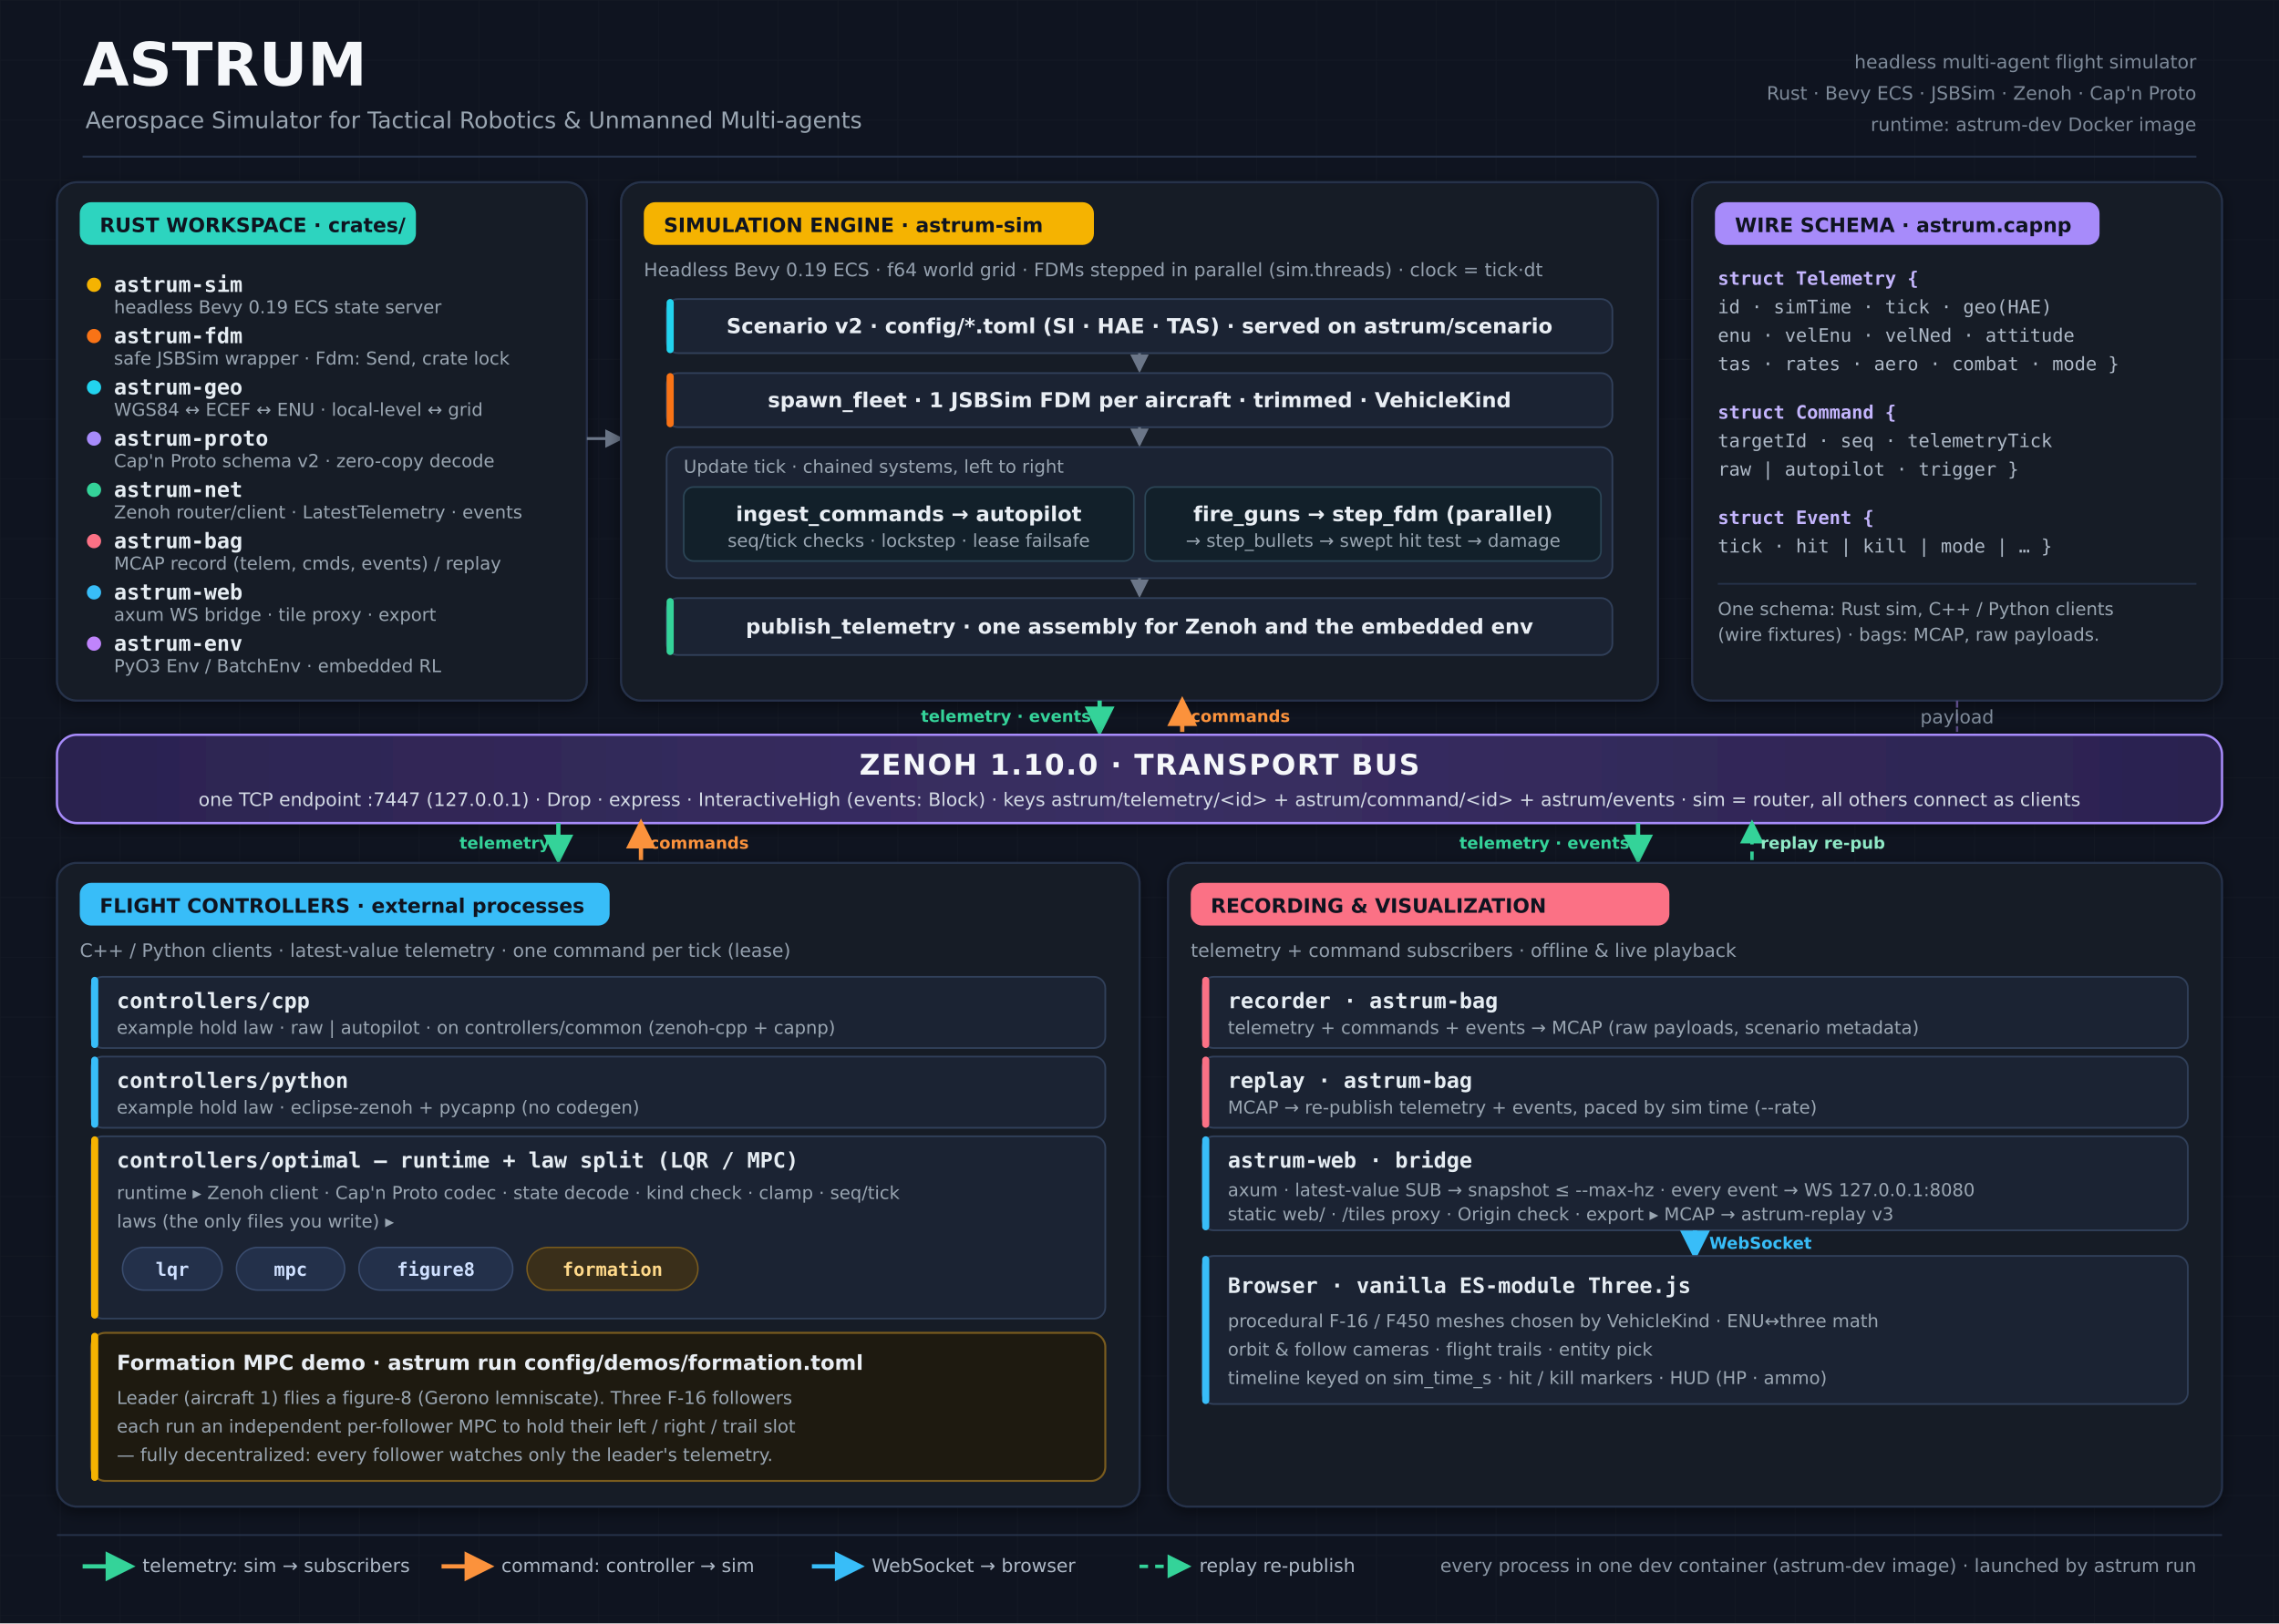
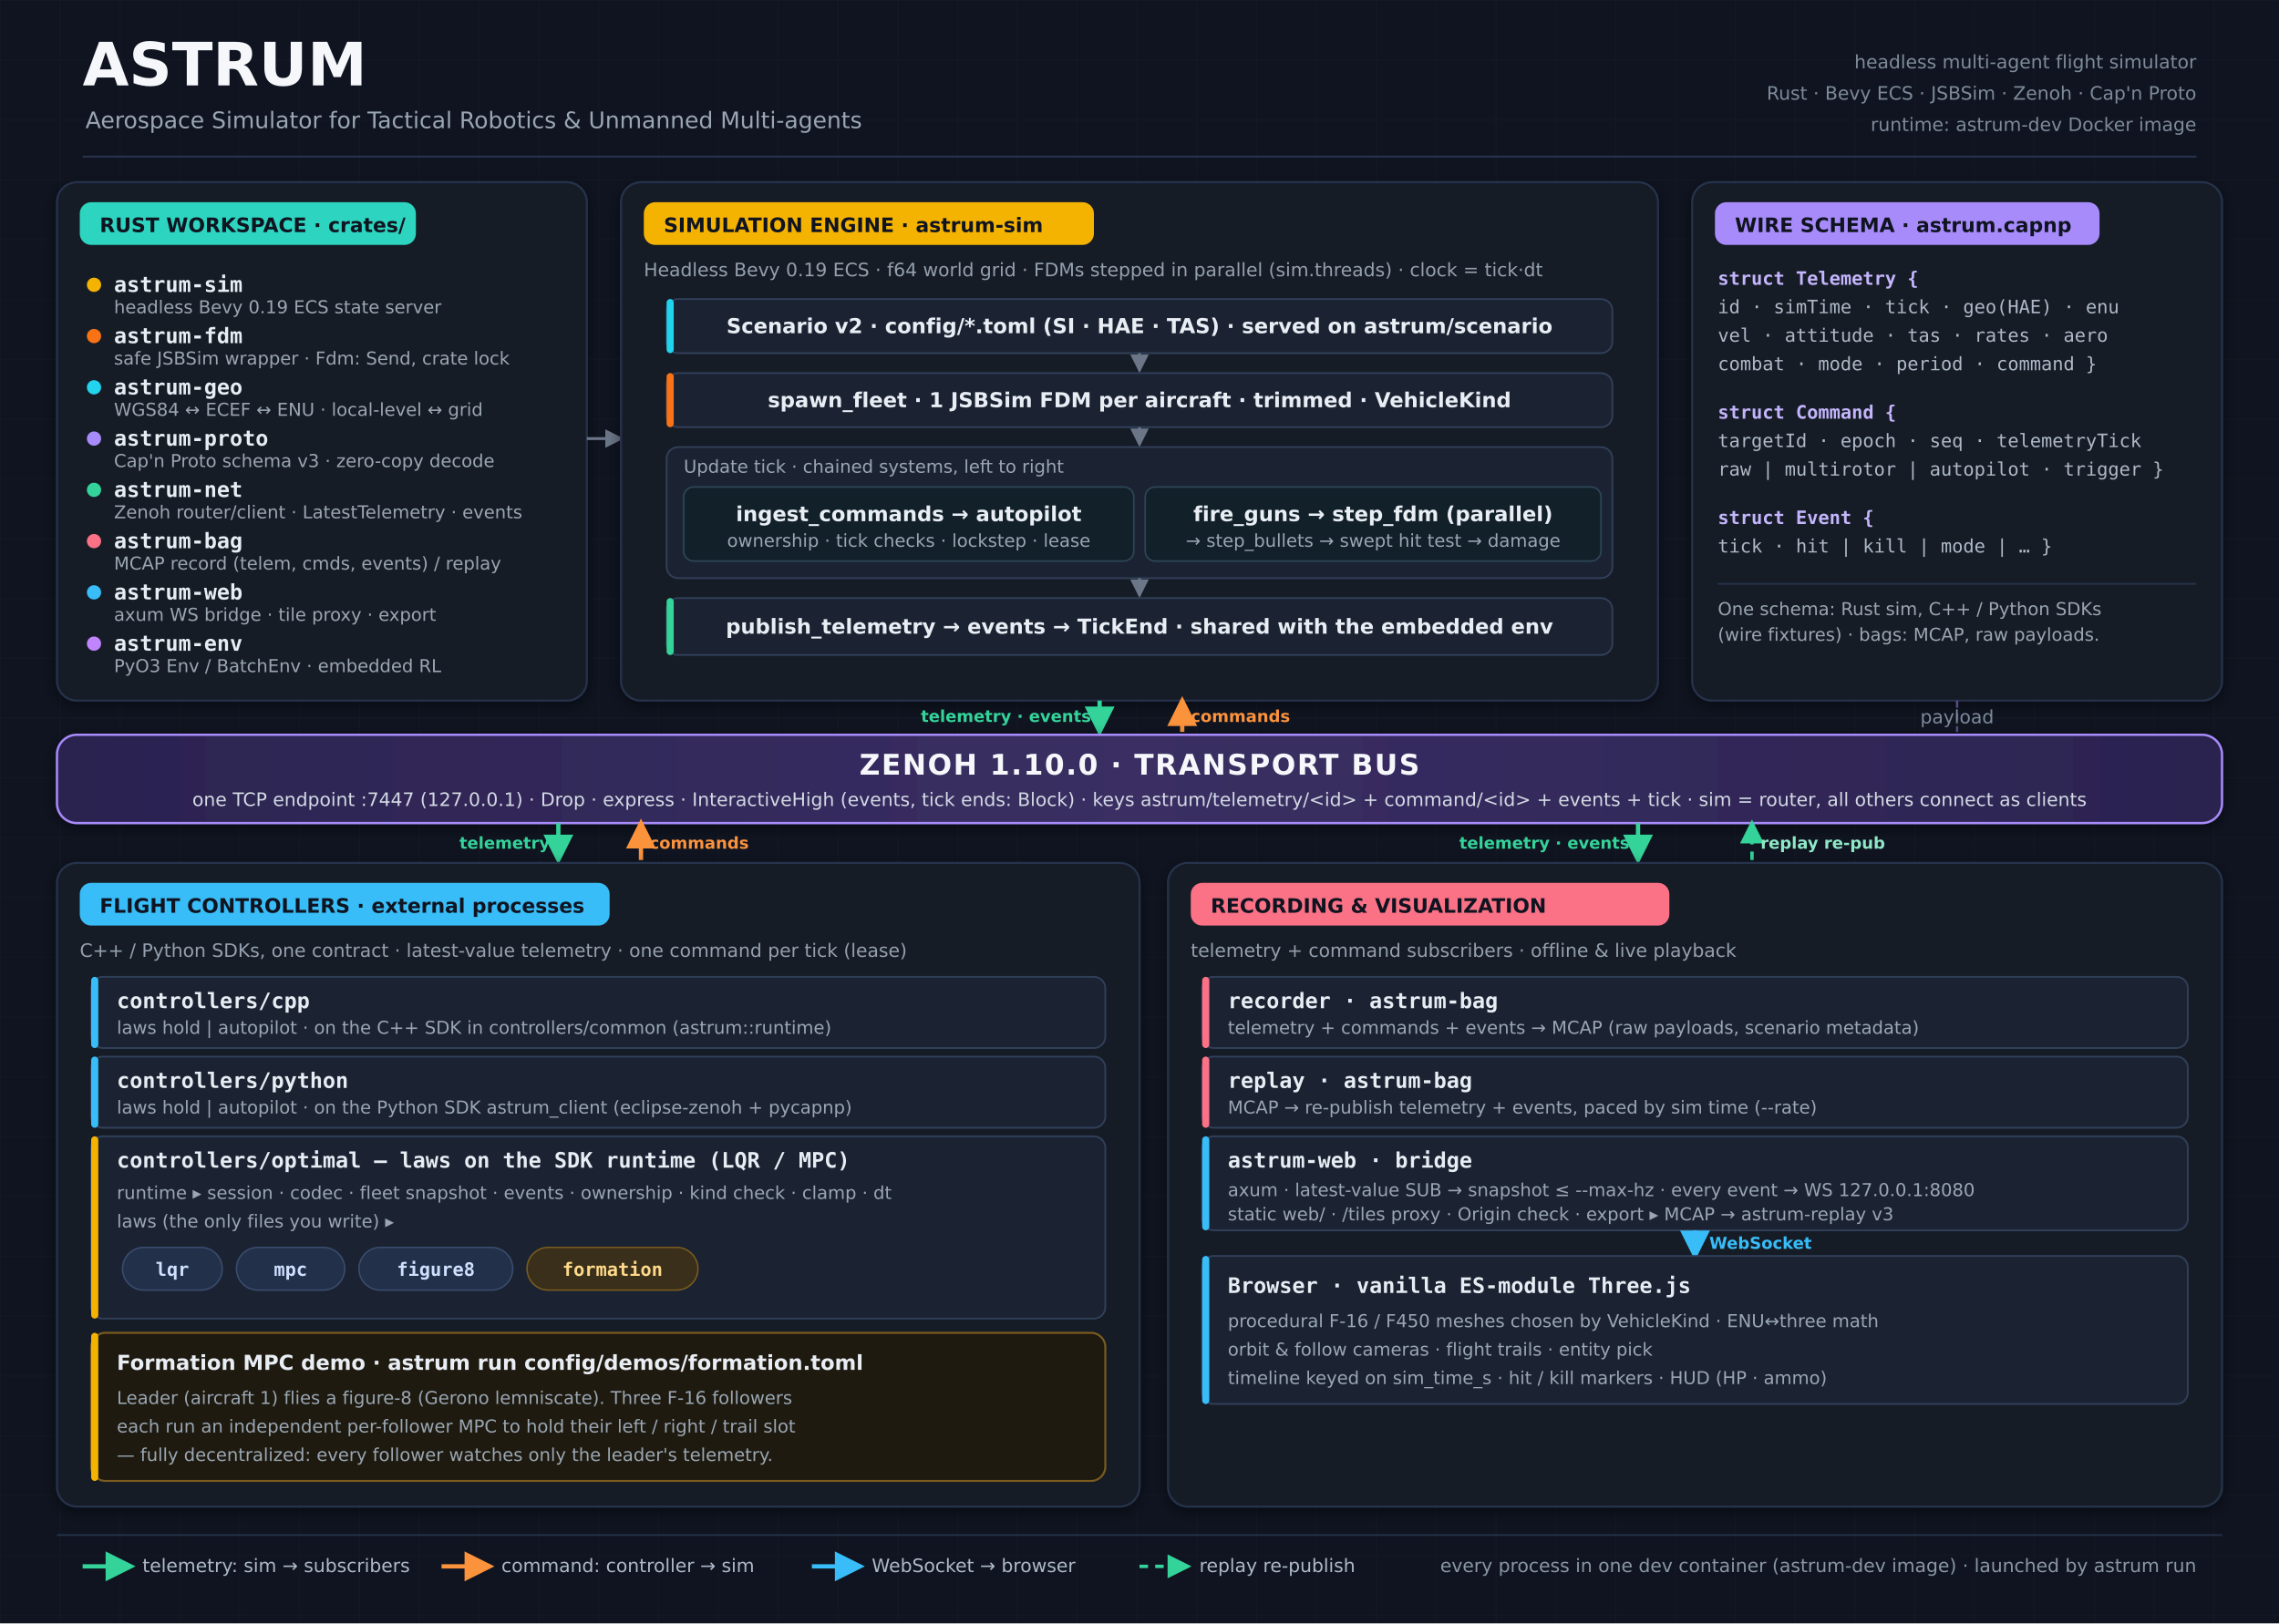
<svg xmlns="http://www.w3.org/2000/svg" width="1600" height="1140" viewBox="0 0 1600 1140" font-family="DejaVu Sans, sans-serif">
  <defs>
    <style>
      .title{font-weight:700;font-size:42px;fill:#F5F7FA}
      .sub{font-size:16px;fill:#9AA6B2}
      .tag{font-size:13px;fill:#7E8A99}
      .chip{font-weight:700;font-size:14px;fill:#0F1420}
      .psub{font-size:13px;fill:#94A0AE}
      .cName{font-family:'DejaVu Sans Mono',monospace;font-weight:700;font-size:15px;fill:#E6EDF3}
      .cDesc{font-size:12.5px;fill:#9AA6B2}
      .boxT{font-weight:700;font-size:14.5px;fill:#E9EEF4}
      .boxD{font-size:12.5px;fill:#9AA6B2}
      .mono{font-family:'DejaVu Sans Mono',monospace;font-size:13px;fill:#AEB9C7}
      .monoK{font-family:'DejaVu Sans Mono',monospace;font-weight:700;font-size:13px;fill:#C4B5FD}
      .busT{font-weight:700;font-size:20px;fill:#F5F7FA;letter-spacing:1px}
      .busS{font-size:13px;fill:#D3DAE4}
      .aLbl{font-weight:700;font-size:11.5px}
      .legend{font-size:13px;fill:#AEB9C7}
      .foot{font-size:13px;fill:#8A96A4}
      .panel{fill:#131A26;stroke:#26324A;stroke-width:1.5}
      .box{fill:#1B2333;stroke:#31405A;stroke-width:1.2}
      .chipT{font-weight:700;font-size:14px}
    </style>
    <marker id="mGreen" viewBox="0 0 10 10" refX="8.5" refY="5" markerWidth="7" markerHeight="7" orient="auto-start-reverse">
      <path d="M0,0 L10,5 L0,10 z" fill="#34D399" />
    </marker>
    <marker id="mOrange" viewBox="0 0 10 10" refX="8.5" refY="5" markerWidth="7" markerHeight="7" orient="auto-start-reverse">
      <path d="M0,0 L10,5 L0,10 z" fill="#FB923C" />
    </marker>
    <marker id="mBlue" viewBox="0 0 10 10" refX="8.5" refY="5" markerWidth="7" markerHeight="7" orient="auto-start-reverse">
      <path d="M0,0 L10,5 L0,10 z" fill="#38BDF8" />
    </marker>
    <marker id="mGray" viewBox="0 0 10 10" refX="8.5" refY="5" markerWidth="6.5" markerHeight="6.5" orient="auto-start-reverse">
      <path d="M0,0 L10,5 L0,10 z" fill="#6B7688" />
    </marker>
    <filter id="sh" x="-20%" y="-20%" width="140%" height="140%">
      <feDropShadow dx="0" dy="3" stdDeviation="5" flood-color="#000000" flood-opacity="0.45" />
    </filter>
    <pattern id="grid" width="42" height="42" patternUnits="userSpaceOnUse">
      <path d="M42 0 L0 0 0 42" fill="none" stroke="#FFFFFF" stroke-opacity="0.022" stroke-width="1" />
    </pattern>
    <linearGradient id="busGrad" x1="0" y1="0" x2="1" y2="0">
      <stop offset="0" stop-color="#2B2350" />
      <stop offset="0.5" stop-color="#3A2F63" />
      <stop offset="1" stop-color="#2B2350" />
    </linearGradient>
  </defs>
  <rect x="0" y="0" width="1600" height="1140" fill="#0F1420" />
  <rect x="0" y="0" width="1600" height="1140" fill="url(#grid)" />
  <text class="title" x="58" y="60">ASTRUM</text>
  <text class="sub" x="60" y="90">Aerospace Simulator for Tactical Robotics &amp; Unmanned Multi-agents</text>
  <text class="tag" x="1542" y="48" text-anchor="end">headless multi-agent flight simulator</text>
  <text class="tag" x="1542" y="70" text-anchor="end">Rust · Bevy ECS · JSBSim · Zenoh · Cap'n Proto</text>
  <text class="tag" x="1542" y="92" text-anchor="end">runtime: astrum-dev Docker image</text>
  <line x1="58" y1="110" x2="1542" y2="110" stroke="#26324A" stroke-width="1.4" />
  <rect class="panel" x="40" y="128" width="372" height="364" rx="14" filter="url(#sh)" />
  <rect x="56" y="142" width="236" height="30" rx="8" fill="#2DD4BF" />
  <text class="chip" x="70" y="163">RUST WORKSPACE · crates/</text>
  <g>
    <circle cx="66" cy="200" r="5" fill="#F5B301" />
    <text class="cName" x="80" y="205">astrum-sim</text>
    <text class="cDesc" x="80" y="220">headless Bevy 0.19 ECS state server</text>
    <circle cx="66" cy="236" r="5" fill="#F97316" />
    <text class="cName" x="80" y="241">astrum-fdm</text>
    <text class="cDesc" x="80" y="256">safe JSBSim wrapper · Fdm: Send, crate lock</text>
    <circle cx="66" cy="272" r="5" fill="#22D3EE" />
    <text class="cName" x="80" y="277">astrum-geo</text>
    <text class="cDesc" x="80" y="292">WGS84 ↔ ECEF ↔ ENU · local-level ↔ grid</text>
    <circle cx="66" cy="308" r="5" fill="#A78BFA" />
    <text class="cName" x="80" y="313">astrum-proto</text>
-     <text class="cDesc" x="80" y="328">Cap'n Proto schema v2 · zero-copy decode</text>
+     <text class="cDesc" x="80" y="328">Cap'n Proto schema v3 · zero-copy decode</text>
    <circle cx="66" cy="344" r="5" fill="#34D399" />
    <text class="cName" x="80" y="349">astrum-net</text>
    <text class="cDesc" x="80" y="364">Zenoh router/client · LatestTelemetry · events</text>
    <circle cx="66" cy="380" r="5" fill="#FB7185" />
    <text class="cName" x="80" y="385">astrum-bag</text>
    <text class="cDesc" x="80" y="400">MCAP record (telem, cmds, events) / replay</text>
    <circle cx="66" cy="416" r="5" fill="#38BDF8" />
    <text class="cName" x="80" y="421">astrum-web</text>
    <text class="cDesc" x="80" y="436">axum WS bridge · tile proxy · export</text>
    <circle cx="66" cy="452" r="5" fill="#C084FC" />
    <text class="cName" x="80" y="457">astrum-env</text>
    <text class="cDesc" x="80" y="472">PyO3 Env / BatchEnv · embedded RL</text>
  </g>
  <line x1="412" y1="308" x2="436" y2="308" stroke="#6B7688" stroke-width="2" marker-end="url(#mGray)" />
  <rect class="panel" x="436" y="128" width="728" height="364" rx="14" filter="url(#sh)" />
  <rect x="452" y="142" width="316" height="30" rx="8" fill="#F5B301" />
  <text class="chip" x="466" y="163">SIMULATION ENGINE · astrum-sim</text>
  <text class="psub" x="452" y="194">Headless Bevy 0.19 ECS · f64 world grid · FDMs stepped in parallel (sim.threads) · clock = tick·dt</text>
  <rect class="box" x="468" y="210" width="664" height="38" rx="8" />
  <rect x="468" y="210" width="5" height="38" rx="2.5" fill="#22D3EE" />
  <text class="boxT" x="800" y="234" text-anchor="middle">Scenario v2   ·   config/*.toml (SI · HAE · TAS) · served on astrum/scenario</text>
  <line x1="800" y1="248" x2="800" y2="260" stroke="#6B7688" stroke-width="2" marker-end="url(#mGray)" />
  <rect class="box" x="468" y="262" width="664" height="38" rx="8" />
  <rect x="468" y="262" width="5" height="38" rx="2.5" fill="#F97316" />
  <text class="boxT" x="800" y="286" text-anchor="middle">spawn_fleet   ·   1 JSBSim FDM per aircraft · trimmed · VehicleKind</text>
  <line x1="800" y1="300" x2="800" y2="312" stroke="#6B7688" stroke-width="2" marker-end="url(#mGray)" />
  <rect class="box" x="468" y="314" width="664" height="92" rx="8" />
  <text class="boxD" x="480" y="332">Update tick   ·   chained systems, left to right</text>
  <rect x="480" y="342" width="316" height="52" rx="7" fill="#12202A" stroke="#2C4657" stroke-width="1.1" />
  <text class="boxT" x="638" y="366" text-anchor="middle">ingest_commands → autopilot</text>
-   <text class="boxD" x="638" y="384" text-anchor="middle">seq/tick checks · lockstep · lease failsafe</text>
+   <text class="boxD" x="638" y="384" text-anchor="middle">ownership · tick checks · lockstep · lease</text>
  <rect x="804" y="342" width="320" height="52" rx="7" fill="#12202A" stroke="#2C4657" stroke-width="1.1" />
  <text class="boxT" x="964" y="366" text-anchor="middle">fire_guns → step_fdm (parallel)</text>
  <text class="boxD" x="964" y="384" text-anchor="middle">→ step_bullets → swept hit test → damage</text>
  <line x1="800" y1="406" x2="800" y2="418" stroke="#6B7688" stroke-width="2" marker-end="url(#mGray)" />
  <rect class="box" x="468" y="420" width="664" height="40" rx="8" />
  <rect x="468" y="420" width="5" height="40" rx="2.5" fill="#34D399" />
-   <text class="boxT" x="800" y="445" text-anchor="middle">publish_telemetry  ·  one assembly for Zenoh and the embedded env</text>
+   <text class="boxT" x="800" y="445" text-anchor="middle">publish_telemetry → events → TickEnd  ·  shared with the embedded env</text>
  <rect class="panel" x="1188" y="128" width="372" height="364" rx="14" filter="url(#sh)" />
  <rect x="1204" y="142" width="270" height="30" rx="8" fill="#A78BFA" />
  <text class="chip" x="1218" y="163">WIRE SCHEMA · astrum.capnp</text>
  <text class="monoK" x="1206" y="200">struct Telemetry {</text>
-   <text class="mono" x="1206" y="220">  id · simTime · tick · geo(HAE)</text>
-   <text class="mono" x="1206" y="240">  enu · velEnu · velNed · attitude</text>
-   <text class="mono" x="1206" y="260">  tas · rates · aero · combat · mode }</text>
+   <text class="mono" x="1206" y="220">  id · simTime · tick · geo(HAE) · enu</text>
+   <text class="mono" x="1206" y="240">  vel · attitude · tas · rates · aero</text>
+   <text class="mono" x="1206" y="260">  combat · mode · period · command }</text>
  <text class="monoK" x="1206" y="294">struct Command {</text>
-   <text class="mono" x="1206" y="314">  targetId · seq · telemetryTick</text>
-   <text class="mono" x="1206" y="334">  raw | autopilot · trigger }</text>
+   <text class="mono" x="1206" y="314">  targetId · epoch · seq · telemetryTick</text>
+   <text class="mono" x="1206" y="334">  raw | multirotor | autopilot · trigger }</text>
  <text class="monoK" x="1206" y="368">struct Event {</text>
  <text class="mono" x="1206" y="388">  tick · hit | kill | mode | … }</text>
  <line x1="1206" y1="410" x2="1542" y2="410" stroke="#26324A" stroke-width="1.2" />
-   <text class="cDesc" x="1206" y="432">One schema: Rust sim, C++ / Python clients</text>
+   <text class="cDesc" x="1206" y="432">One schema: Rust sim, C++ / Python SDKs</text>
  <text class="cDesc" x="1206" y="450">(wire fixtures) · bags: MCAP, raw payloads.</text>
  <line x1="1374" y1="492" x2="1374" y2="514" stroke="#5B4B86" stroke-width="1.6" stroke-dasharray="5 4" />
  <text class="tag" x="1374" y="508" text-anchor="middle">payload</text>
  <line x1="772" y1="492" x2="772" y2="514" stroke="#34D399" stroke-width="3" marker-end="url(#mGreen)" />
  <line x1="830" y1="514" x2="830" y2="492" stroke="#FB923C" stroke-width="3" marker-end="url(#mOrange)" />
  <text class="aLbl" x="766" y="507" text-anchor="end" fill="#34D399">telemetry · events</text>
  <text class="aLbl" x="836" y="507" fill="#FB923C">commands</text>
  <rect x="40" y="516" width="1520" height="62" rx="14" fill="url(#busGrad)" stroke="#A78BFA" stroke-width="1.6" filter="url(#sh)" />
  <text class="busT" x="800" y="544" text-anchor="middle">ZENOH 1.10.0  ·  TRANSPORT BUS</text>
-   <text class="busS" x="800" y="566" text-anchor="middle">one TCP endpoint :7447 (127.0.0.1)  ·  Drop · express · InteractiveHigh (events: Block)  ·  keys astrum/telemetry/&lt;id&gt; + astrum/command/&lt;id&gt; + astrum/events  ·  sim = router, all others connect as clients</text>
+   <text class="busS" x="800" y="566" text-anchor="middle">one TCP endpoint :7447 (127.0.0.1)  ·  Drop · express · InteractiveHigh (events, tick ends: Block)  ·  keys astrum/telemetry/&lt;id&gt; + command/&lt;id&gt; + events + tick  ·  sim = router, all others connect as clients</text>
  <line x1="392" y1="578" x2="392" y2="604" stroke="#34D399" stroke-width="3" marker-end="url(#mGreen)" />
  <line x1="450" y1="604" x2="450" y2="578" stroke="#FB923C" stroke-width="3" marker-end="url(#mOrange)" />
  <text class="aLbl" x="386" y="596" text-anchor="end" fill="#34D399">telemetry</text>
  <text class="aLbl" x="456" y="596" fill="#FB923C">commands</text>
  <line x1="1150" y1="578" x2="1150" y2="604" stroke="#34D399" stroke-width="3" marker-end="url(#mGreen)" />
  <line x1="1230" y1="604" x2="1230" y2="578" stroke="#34D399" stroke-width="2.4" stroke-dasharray="6 5" marker-end="url(#mGreen)" />
  <text class="aLbl" x="1144" y="596" text-anchor="end" fill="#34D399">telemetry · events</text>
  <text class="aLbl" x="1236" y="596" fill="#8FE9C6">replay re-pub</text>
  <rect class="panel" x="40" y="606" width="760" height="452" rx="14" filter="url(#sh)" />
  <rect x="56" y="620" width="372" height="30" rx="8" fill="#38BDF8" />
  <text class="chip" x="70" y="641">FLIGHT CONTROLLERS · external processes</text>
-   <text class="psub" x="56" y="672">C++ / Python clients · latest-value telemetry · one command per tick (lease)</text>
+   <text class="psub" x="56" y="672">C++ / Python SDKs, one contract · latest-value telemetry · one command per tick (lease)</text>
  <rect class="box" x="64" y="686" width="712" height="50" rx="8" />
  <rect x="64" y="686" width="5" height="50" rx="2.5" fill="#38BDF8" />
  <text class="cName" x="82" y="708">controllers/cpp</text>
-   <text class="cDesc" x="82" y="726">example hold law · raw | autopilot · on controllers/common (zenoh-cpp + capnp)</text>
+   <text class="cDesc" x="82" y="726">laws hold | autopilot · on the C++ SDK in controllers/common (astrum::runtime)</text>
  <rect class="box" x="64" y="742" width="712" height="50" rx="8" />
  <rect x="64" y="742" width="5" height="50" rx="2.5" fill="#38BDF8" />
  <text class="cName" x="82" y="764">controllers/python</text>
-   <text class="cDesc" x="82" y="782">example hold law · eclipse-zenoh + pycapnp (no codegen)</text>
+   <text class="cDesc" x="82" y="782">laws hold | autopilot · on the Python SDK astrum_client (eclipse-zenoh + pycapnp)</text>
  <rect class="box" x="64" y="798" width="712" height="128" rx="8" />
  <rect x="64" y="798" width="5" height="128" rx="2.5" fill="#F5B301" />
-   <text class="cName" x="82" y="820">controllers/optimal   —   runtime + law split (LQR / MPC)</text>
-   <text class="cDesc" x="82" y="842">runtime ▸ Zenoh client · Cap'n Proto codec · state decode · kind check · clamp · seq/tick</text>
+   <text class="cName" x="82" y="820">controllers/optimal   —   laws on the SDK runtime (LQR / MPC)</text>
+   <text class="cDesc" x="82" y="842">runtime ▸ session · codec · fleet snapshot · events · ownership · kind check · clamp · dt</text>
  <text class="cDesc" x="82" y="862">laws (the only files you write) ▸</text>
  <g font-family="DejaVu Sans Mono, monospace" font-weight="700" font-size="13">
    <rect x="86" y="876" width="70" height="30" rx="15" fill="#23304a" stroke="#3A4C6E" />
    <text x="121" y="896" text-anchor="middle" fill="#CFE0FF">lqr</text>
    <rect x="166" y="876" width="76" height="30" rx="15" fill="#23304a" stroke="#3A4C6E" />
    <text x="204" y="896" text-anchor="middle" fill="#CFE0FF">mpc</text>
    <rect x="252" y="876" width="108" height="30" rx="15" fill="#23304a" stroke="#3A4C6E" />
    <text x="306" y="896" text-anchor="middle" fill="#CFE0FF">figure8</text>
    <rect x="370" y="876" width="120" height="30" rx="15" fill="#3a2f1a" stroke="#7a5c1e" />
    <text x="430" y="896" text-anchor="middle" fill="#FFD98A">formation</text>
  </g>
  <rect x="64" y="936" width="712" height="104" rx="10" fill="#1E1A10" stroke="#7a5c1e" stroke-width="1.4" />
  <rect x="64" y="936" width="5" height="104" rx="2.5" fill="#F5B301" />
  <text class="boxT" x="82" y="962" fill="#FFD98A">Formation MPC demo   ·   astrum run config/demos/formation.toml</text>
  <text class="cDesc" x="82" y="986">Leader (aircraft 1) flies a figure-8 (Gerono lemniscate). Three F-16 followers</text>
  <text class="cDesc" x="82" y="1006">each run an independent per-follower MPC to hold their left / right / trail slot</text>
  <text class="cDesc" x="82" y="1026">— fully decentralized: every follower watches only the leader's telemetry.</text>
  <rect class="panel" x="820" y="606" width="740" height="452" rx="14" filter="url(#sh)" />
  <rect x="836" y="620" width="336" height="30" rx="8" fill="#FB7185" />
  <text class="chip" x="850" y="641">RECORDING &amp; VISUALIZATION</text>
  <text class="psub" x="836" y="672">telemetry + command subscribers · offline &amp; live playback</text>
  <rect class="box" x="844" y="686" width="692" height="50" rx="8" />
  <rect x="844" y="686" width="5" height="50" rx="2.5" fill="#FB7185" />
  <text class="cName" x="862" y="708">recorder   ·   astrum-bag</text>
  <text class="cDesc" x="862" y="726">telemetry + commands + events → MCAP (raw payloads, scenario metadata)</text>
  <rect class="box" x="844" y="742" width="692" height="50" rx="8" />
  <rect x="844" y="742" width="5" height="50" rx="2.5" fill="#FB7185" />
  <text class="cName" x="862" y="764">replay   ·   astrum-bag</text>
  <text class="cDesc" x="862" y="782">MCAP → re-publish telemetry + events, paced by sim time (--rate)</text>
  <rect class="box" x="844" y="798" width="692" height="66" rx="8" />
  <rect x="844" y="798" width="5" height="66" rx="2.5" fill="#38BDF8" />
  <text class="cName" x="862" y="820">astrum-web   ·   bridge</text>
  <text class="cDesc" x="862" y="840">axum · latest-value SUB → snapshot ≤ --max-hz · every event → WS 127.0.0.1:8080</text>
  <text class="cDesc" x="862" y="857">static web/ · /tiles proxy · Origin check · export ▸ MCAP → astrum-replay v3</text>
  <line x1="1190" y1="864" x2="1190" y2="882" stroke="#38BDF8" stroke-width="3" marker-end="url(#mBlue)" />
  <text class="aLbl" x="1200" y="877" fill="#38BDF8">WebSocket</text>
  <rect class="box" x="844" y="882" width="692" height="104" rx="8" />
  <rect x="844" y="882" width="5" height="104" rx="2.5" fill="#38BDF8" />
  <text class="cName" x="862" y="908">Browser   ·   vanilla ES-module Three.js</text>
  <text class="cDesc" x="862" y="932">procedural F-16 / F450 meshes chosen by VehicleKind · ENU↔three math</text>
  <text class="cDesc" x="862" y="952">orbit &amp; follow cameras · flight trails · entity pick</text>
  <text class="cDesc" x="862" y="972">timeline keyed on sim_time_s · hit / kill markers · HUD (HP · ammo)</text>
  <line x1="40" y1="1078" x2="1560" y2="1078" stroke="#26324A" stroke-width="1.2" />
  <g transform="translate(58,1104)">
    <line x1="0" y1="-4" x2="34" y2="-4" stroke="#34D399" stroke-width="3" marker-end="url(#mGreen)" />
    <text class="legend" x="42" y="0">telemetry: sim → subscribers</text>
    <line x1="252" y1="-4" x2="286" y2="-4" stroke="#FB923C" stroke-width="3" marker-end="url(#mOrange)" />
    <text class="legend" x="294" y="0">command: controller → sim</text>
    <line x1="512" y1="-4" x2="546" y2="-4" stroke="#38BDF8" stroke-width="3" marker-end="url(#mBlue)" />
    <text class="legend" x="554" y="0">WebSocket → browser</text>
    <line x1="742" y1="-4" x2="776" y2="-4" stroke="#34D399" stroke-width="2.4" stroke-dasharray="6 5" marker-end="url(#mGreen)" />
    <text class="legend" x="784" y="0">replay re-publish</text>
  </g>
  <text class="foot" x="1542" y="1104" text-anchor="end">every process in one dev container (astrum-dev image) · launched by astrum run</text>
</svg>
